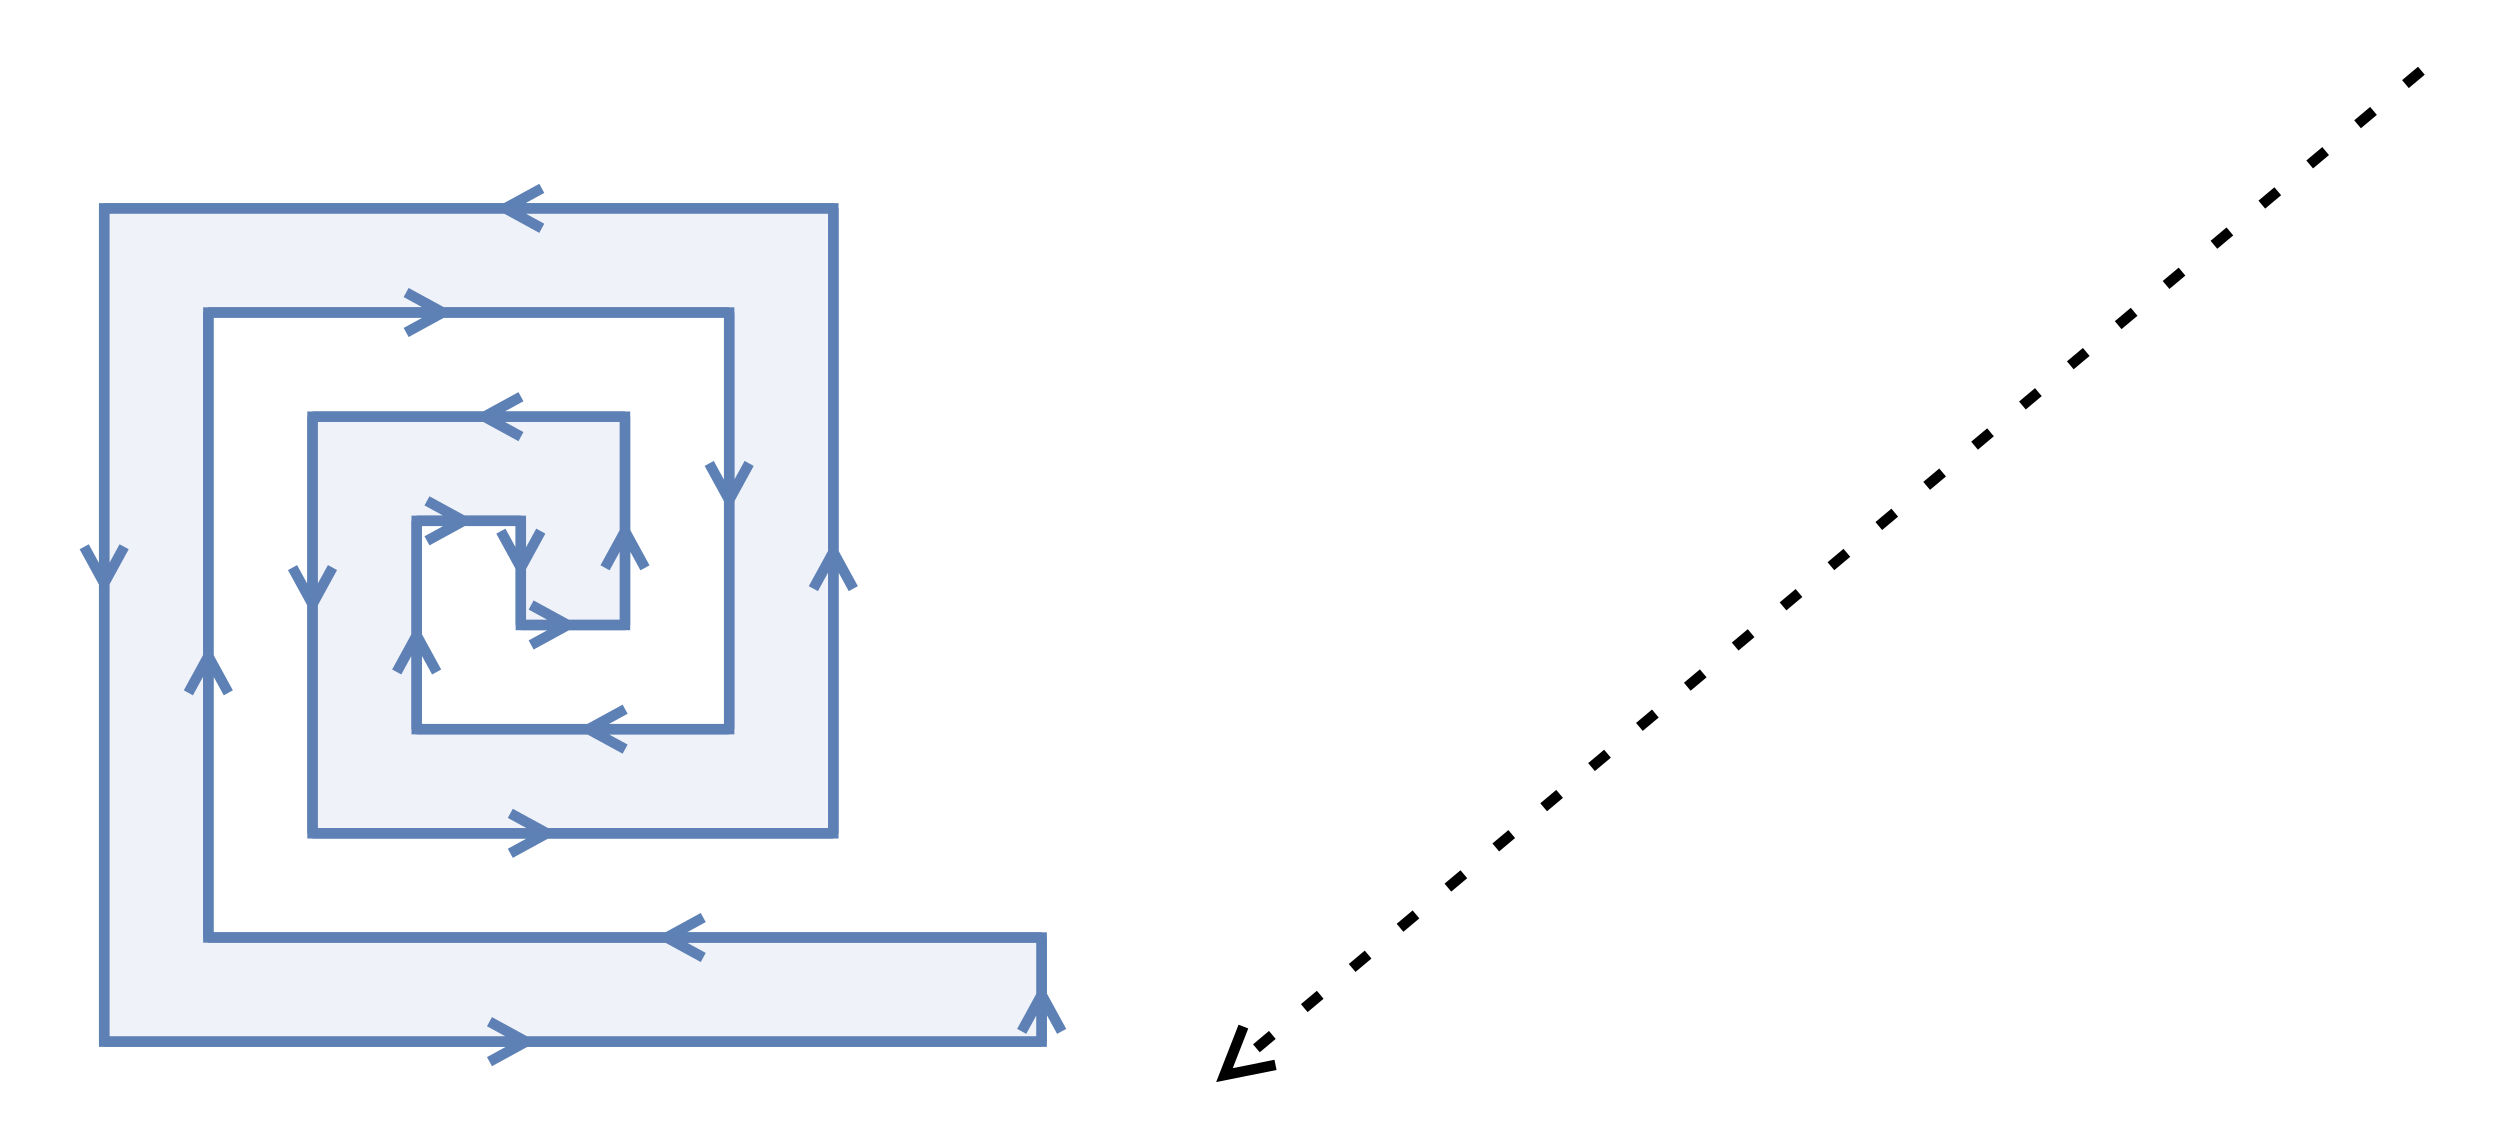
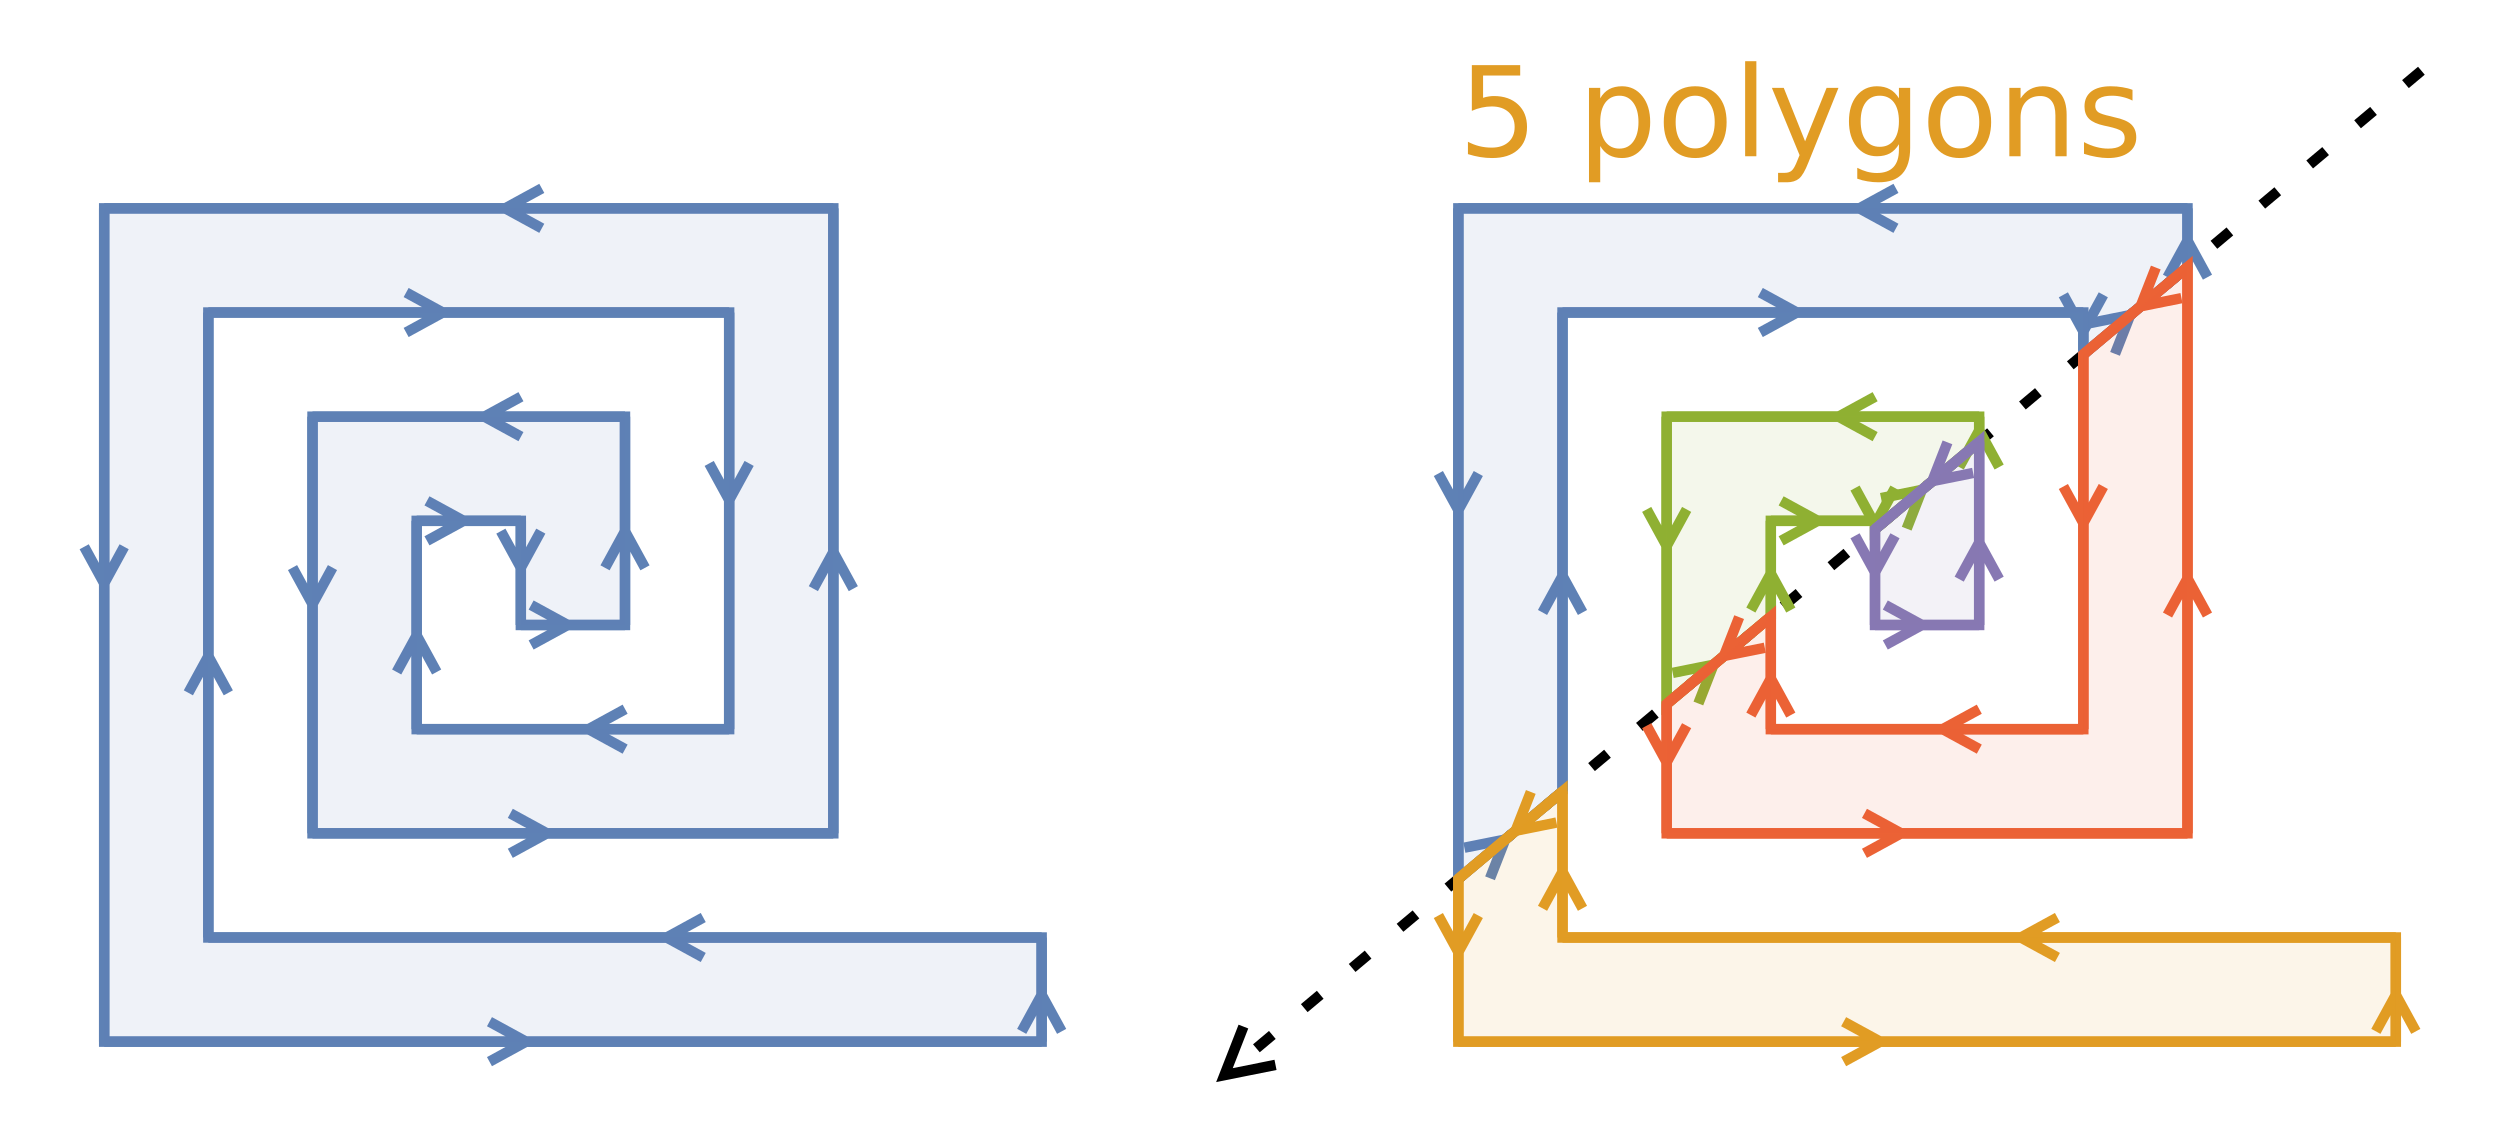
<svg xmlns="http://www.w3.org/2000/svg" xmlns:xlink="http://www.w3.org/1999/xlink" width="240pt" height="110pt" viewBox="0 0 240 110" version="1.1">
  <defs>
+     <g>
+       <symbol overflow="visible" id="glyph0-0">
+         <path style="stroke:none;" d="M 0.594 2.125 L 0.594 -8.469 L 6.594 -8.469 L 6.594 2.125 Z M 1.266 1.453 L 5.938 1.453 L 5.938 -7.781 L 1.266 -7.781 Z M 1.266 1.453 " />
+       </symbol>
+       <symbol overflow="visible" id="glyph0-1">
+         <path style="stroke:none;" d="M 1.297 -8.75 L 5.938 -8.75 L 5.938 -7.75 L 2.375 -7.75 L 2.375 -5.609 C 2.551 -5.672 2.723 -5.711 2.891 -5.734 C 3.066 -5.766 3.238 -5.781 3.406 -5.781 C 4.383 -5.781 5.16 -5.508 5.734 -4.969 C 6.305 -4.438 6.594 -3.719 6.594 -2.812 C 6.594 -1.863 6.297 -1.129 5.703 -0.609 C 5.117 -0.086 4.297 0.172 3.234 0.172 C 2.859 0.172 2.477 0.141 2.094 0.078 C 1.719 0.016 1.328 -0.078 0.922 -0.203 L 0.922 -1.391 C 1.273 -1.203 1.641 -1.062 2.016 -0.969 C 2.391 -0.875 2.785 -0.828 3.203 -0.828 C 3.879 -0.828 4.414 -1.004 4.812 -1.359 C 5.207 -1.711 5.406 -2.195 5.406 -2.812 C 5.406 -3.414 5.207 -3.895 4.812 -4.25 C 4.414 -4.602 3.879 -4.781 3.203 -4.781 C 2.891 -4.781 2.57 -4.742 2.25 -4.672 C 1.938 -4.609 1.617 -4.504 1.297 -4.359 Z M 1.297 -8.75 " />
+       </symbol>
+       <symbol overflow="visible" id="glyph0-2">
+         <path style="stroke:none;" d="" />
+       </symbol>
+       <symbol overflow="visible" id="glyph0-3">
+         <path style="stroke:none;" d="M 2.172 -0.984 L 2.172 2.5 L 1.094 2.5 L 1.094 -6.562 L 2.172 -6.562 L 2.172 -5.562 C 2.398 -5.957 2.688 -6.25 3.031 -6.438 C 3.375 -6.625 3.785 -6.719 4.266 -6.719 C 5.066 -6.719 5.719 -6.398 6.219 -5.766 C 6.719 -5.141 6.969 -4.312 6.969 -3.281 C 6.969 -2.25 6.719 -1.414 6.219 -0.781 C 5.719 -0.145 5.066 0.172 4.266 0.172 C 3.785 0.172 3.375 0.078 3.031 -0.109 C 2.688 -0.305 2.398 -0.598 2.172 -0.984 Z M 5.844 -3.281 C 5.844 -4.07 5.676 -4.691 5.344 -5.141 C 5.02 -5.586 4.578 -5.812 4.016 -5.812 C 3.441 -5.812 2.988 -5.586 2.656 -5.141 C 2.332 -4.691 2.172 -4.07 2.172 -3.281 C 2.172 -2.488 2.332 -1.863 2.656 -1.406 C 2.988 -0.957 3.441 -0.734 4.016 -0.734 C 4.578 -0.734 5.02 -0.957 5.344 -1.406 C 5.676 -1.863 5.844 -2.488 5.844 -3.281 Z M 5.844 -3.281 " />
+       </symbol>
+       <symbol overflow="visible" id="glyph0-4">
+         <path style="stroke:none;" d="M 3.672 -5.812 C 3.098 -5.812 2.641 -5.582 2.297 -5.125 C 1.961 -4.676 1.797 -4.062 1.797 -3.281 C 1.797 -2.488 1.961 -1.867 2.297 -1.422 C 2.629 -0.973 3.086 -0.75 3.672 -0.75 C 4.242 -0.75 4.695 -0.973 5.031 -1.422 C 5.375 -1.879 5.547 -2.5 5.547 -3.281 C 5.547 -4.051 5.375 -4.664 5.031 -5.125 C 4.695 -5.582 4.242 -5.812 3.672 -5.812 Z M 3.672 -6.719 C 4.609 -6.719 5.344 -6.41 5.875 -5.797 C 6.414 -5.191 6.688 -4.352 6.688 -3.281 C 6.688 -2.207 6.414 -1.363 5.875 -0.75 C 5.344 -0.133 4.609 0.172 3.672 0.172 C 2.734 0.172 1.992 -0.133 1.453 -0.75 C 0.922 -1.363 0.656 -2.207 0.656 -3.281 C 0.656 -4.352 0.922 -5.191 1.453 -5.797 C 1.992 -6.41 2.734 -6.719 3.672 -6.719 Z M 3.672 -6.719 " />
+       </symbol>
+       <symbol overflow="visible" id="glyph0-5">
+         <path style="stroke:none;" d="M 1.125 -9.125 L 2.203 -9.125 L 2.203 0 L 1.125 0 Z M 1.125 -9.125 " />
+       </symbol>
+       <symbol overflow="visible" id="glyph0-6">
+         <path style="stroke:none;" d="M 3.859 0.609 C 3.555 1.391 3.258 1.898 2.969 2.141 C 2.676 2.379 2.289 2.5 1.812 2.5 L 0.953 2.5 L 0.953 1.594 L 1.578 1.594 C 1.879 1.594 2.109 1.52 2.266 1.375 C 2.43 1.238 2.613 0.91 2.812 0.391 L 3.016 -0.109 L 0.359 -6.562 L 1.5 -6.562 L 3.547 -1.438 L 5.609 -6.562 L 6.75 -6.562 Z M 3.859 0.609 " />
+       </symbol>
+       <symbol overflow="visible" id="glyph0-7">
+         <path style="stroke:none;" d="M 5.453 -3.359 C 5.453 -4.141 5.289 -4.742 4.969 -5.172 C 4.645 -5.598 4.191 -5.812 3.609 -5.812 C 3.035 -5.812 2.586 -5.598 2.266 -5.172 C 1.941 -4.742 1.781 -4.141 1.781 -3.359 C 1.781 -2.578 1.941 -1.973 2.266 -1.547 C 2.586 -1.117 3.035 -0.906 3.609 -0.906 C 4.191 -0.906 4.645 -1.117 4.969 -1.547 C 5.289 -1.973 5.453 -2.578 5.453 -3.359 Z M 6.531 -0.812 C 6.531 0.301 6.281 1.129 5.781 1.672 C 5.289 2.223 4.531 2.5 3.5 2.5 C 3.125 2.5 2.766 2.469 2.422 2.406 C 2.086 2.352 1.766 2.27 1.453 2.156 L 1.453 1.109 C 1.766 1.273 2.078 1.398 2.391 1.484 C 2.703 1.566 3.016 1.609 3.328 1.609 C 4.035 1.609 4.566 1.422 4.922 1.047 C 5.273 0.68 5.453 0.125 5.453 -0.625 L 5.453 -1.156 C 5.223 -0.77 4.938 -0.477 4.594 -0.281 C 4.25 -0.094 3.832 0 3.344 0 C 2.539 0 1.891 -0.305 1.391 -0.922 C 0.898 -1.535 0.656 -2.348 0.656 -3.359 C 0.656 -4.367 0.898 -5.18 1.391 -5.797 C 1.891 -6.41 2.539 -6.719 3.344 -6.719 C 3.832 -6.719 4.25 -6.617 4.594 -6.422 C 4.938 -6.234 5.223 -5.945 5.453 -5.562 L 5.453 -6.562 L 6.531 -6.562 Z M 6.531 -0.812 " />
+       </symbol>
+       <symbol overflow="visible" id="glyph0-8">
+         <path style="stroke:none;" d="M 6.594 -3.969 L 6.594 0 L 5.516 0 L 5.516 -3.922 C 5.516 -4.547 5.391 -5.008 5.141 -5.312 C 4.898 -5.625 4.539 -5.781 4.062 -5.781 C 3.477 -5.781 3.016 -5.594 2.672 -5.219 C 2.336 -4.852 2.172 -4.348 2.172 -3.703 L 2.172 0 L 1.094 0 L 1.094 -6.562 L 2.172 -6.562 L 2.172 -5.547 C 2.43 -5.941 2.734 -6.234 3.078 -6.422 C 3.43 -6.617 3.836 -6.719 4.297 -6.719 C 5.047 -6.719 5.613 -6.484 6 -6.016 C 6.395 -5.555 6.594 -4.875 6.594 -3.969 Z M 6.594 -3.969 " />
+       </symbol>
+       <symbol overflow="visible" id="glyph0-9">
+         <path style="stroke:none;" d="M 5.312 -6.375 L 5.312 -5.344 C 5.008 -5.5 4.691 -5.613 4.359 -5.688 C 4.035 -5.77 3.695 -5.812 3.344 -5.812 C 2.812 -5.812 2.41 -5.727 2.141 -5.562 C 1.867 -5.406 1.734 -5.16 1.734 -4.828 C 1.734 -4.578 1.828 -4.379 2.016 -4.234 C 2.211 -4.098 2.602 -3.969 3.188 -3.844 L 3.547 -3.75 C 4.316 -3.594 4.863 -3.363 5.188 -3.062 C 5.508 -2.758 5.672 -2.344 5.672 -1.812 C 5.672 -1.195 5.426 -0.711 4.938 -0.359 C 4.457 -0.004 3.797 0.172 2.953 0.172 C 2.598 0.172 2.227 0.133 1.844 0.062 C 1.469 0 1.07 -0.098 0.656 -0.234 L 0.656 -1.359 C 1.051 -1.148 1.441 -0.992 1.828 -0.891 C 2.211 -0.785 2.598 -0.734 2.984 -0.734 C 3.484 -0.734 3.867 -0.816 4.141 -0.984 C 4.422 -1.16 4.562 -1.41 4.562 -1.734 C 4.562 -2.023 4.461 -2.25 4.266 -2.406 C 4.066 -2.562 3.633 -2.711 2.969 -2.859 L 2.594 -2.938 C 1.926 -3.082 1.441 -3.301 1.141 -3.594 C 0.848 -3.883 0.703 -4.281 0.703 -4.781 C 0.703 -5.406 0.922 -5.883 1.359 -6.219 C 1.797 -6.551 2.414 -6.719 3.219 -6.719 C 3.613 -6.719 3.988 -6.688 4.344 -6.625 C 4.695 -6.57 5.02 -6.488 5.312 -6.375 Z M 5.312 -6.375 " />
+       </symbol>
+     </g>
    <clipPath id="clip1">
      <rect width="240" height="110" />
    </clipPath>
-     <g id="surface_0" clip-path="url(#clip1)">
+     <g id="surface_4" clip-path="url(#clip1)">
      <path style="fill:none;stroke-width:1;stroke-linecap:butt;stroke-linejoin:miter;stroke:rgb(36.842%,50.678%,70.98%);stroke-opacity:1;stroke-miterlimit:10;" d="M 50 60 L 60 60 M 50.988 58.082 L 54.5 60 L 50.988 61.918 " />
      <path style="fill:none;stroke-width:1;stroke-linecap:butt;stroke-linejoin:miter;stroke:rgb(36.842%,50.678%,70.98%);stroke-opacity:1;stroke-miterlimit:10;" d="M 60 60 L 60 40 M 58.082 54.512 L 60 51 L 61.918 54.512 " />
      <path style="fill:none;stroke-width:1;stroke-linecap:butt;stroke-linejoin:miter;stroke:rgb(36.842%,50.678%,70.98%);stroke-opacity:1;stroke-miterlimit:10;" d="M 60 40 L 30 40 M 50.012 41.918 L 46.5 40 L 50.012 38.082 " />
      <path style="fill:none;stroke-width:1;stroke-linecap:butt;stroke-linejoin:miter;stroke:rgb(36.842%,50.678%,70.98%);stroke-opacity:1;stroke-miterlimit:10;" d="M 30 40 L 30 80 M 31.918 54.488 L 30 58 L 28.082 54.488 " />
      <path style="fill:none;stroke-width:1;stroke-linecap:butt;stroke-linejoin:miter;stroke:rgb(36.842%,50.678%,70.98%);stroke-opacity:1;stroke-miterlimit:10;" d="M 30 80 L 80 80 M 48.988 78.082 L 52.5 80 L 48.988 81.918 " />
      <path style="fill:none;stroke-width:1;stroke-linecap:butt;stroke-linejoin:miter;stroke:rgb(36.842%,50.678%,70.98%);stroke-opacity:1;stroke-miterlimit:10;" d="M 80 80 L 80 20 M 78.082 56.512 L 80 53 L 81.918 56.512 " />
      <path style="fill:none;stroke-width:1;stroke-linecap:butt;stroke-linejoin:miter;stroke:rgb(36.842%,50.678%,70.98%);stroke-opacity:1;stroke-miterlimit:10;" d="M 80 20 L 10 20 M 52.012 21.918 L 48.5 20 L 52.012 18.082 " />
      <path style="fill:none;stroke-width:1;stroke-linecap:butt;stroke-linejoin:miter;stroke:rgb(36.842%,50.678%,70.98%);stroke-opacity:1;stroke-miterlimit:10;" d="M 10 20 L 10 100 M 11.918 52.488 L 10 56 L 8.082 52.488 " />
      <path style="fill:none;stroke-width:1;stroke-linecap:butt;stroke-linejoin:miter;stroke:rgb(36.842%,50.678%,70.98%);stroke-opacity:1;stroke-miterlimit:10;" d="M 10 100 L 100 100 M 46.988 98.082 L 50.5 100 L 46.988 101.918 " />
      <path style="fill:none;stroke-width:1;stroke-linecap:butt;stroke-linejoin:miter;stroke:rgb(36.842%,50.678%,70.98%);stroke-opacity:1;stroke-miterlimit:10;" d="M 100 100 L 100 90 M 98.082 99.012 L 100 95.5 L 101.918 99.012 " />
      <path style="fill:none;stroke-width:1;stroke-linecap:butt;stroke-linejoin:miter;stroke:rgb(36.842%,50.678%,70.98%);stroke-opacity:1;stroke-miterlimit:10;" d="M 100 90 L 20 90 M 67.512 91.918 L 64 90 L 67.512 88.082 " />
      <path style="fill:none;stroke-width:1;stroke-linecap:butt;stroke-linejoin:miter;stroke:rgb(36.842%,50.678%,70.98%);stroke-opacity:1;stroke-miterlimit:10;" d="M 20 90 L 20 30 M 18.082 66.512 L 20 63 L 21.918 66.512 " />
      <path style="fill:none;stroke-width:1;stroke-linecap:butt;stroke-linejoin:miter;stroke:rgb(36.842%,50.678%,70.98%);stroke-opacity:1;stroke-miterlimit:10;" d="M 20 30 L 70 30 M 38.988 28.082 L 42.5 30 L 38.988 31.918 " />
      <path style="fill:none;stroke-width:1;stroke-linecap:butt;stroke-linejoin:miter;stroke:rgb(36.842%,50.678%,70.98%);stroke-opacity:1;stroke-miterlimit:10;" d="M 70 30 L 70 70 M 71.918 44.488 L 70 48 L 68.082 44.488 " />
      <path style="fill:none;stroke-width:1;stroke-linecap:butt;stroke-linejoin:miter;stroke:rgb(36.842%,50.678%,70.98%);stroke-opacity:1;stroke-miterlimit:10;" d="M 70 70 L 40 70 M 60.012 71.918 L 56.5 70 L 60.012 68.082 " />
      <path style="fill:none;stroke-width:1;stroke-linecap:butt;stroke-linejoin:miter;stroke:rgb(36.842%,50.678%,70.98%);stroke-opacity:1;stroke-miterlimit:10;" d="M 40 70 L 40 50 M 38.082 64.512 L 40 61 L 41.918 64.512 " />
      <path style="fill:none;stroke-width:1;stroke-linecap:butt;stroke-linejoin:miter;stroke:rgb(36.842%,50.678%,70.98%);stroke-opacity:1;stroke-miterlimit:10;" d="M 40 50 L 50 50 M 40.988 48.082 L 44.5 50 L 40.988 51.918 " />
      <path style="fill:none;stroke-width:1;stroke-linecap:butt;stroke-linejoin:miter;stroke:rgb(36.842%,50.678%,70.98%);stroke-opacity:1;stroke-miterlimit:10;" d="M 50 50 L 50 60 M 51.918 50.988 L 50 54.5 L 48.082 50.988 " />
      <path style="fill:none;stroke-width:1;stroke-linecap:butt;stroke-linejoin:miter;stroke:rgb(36.842%,50.678%,70.98%);stroke-opacity:1;stroke-miterlimit:10;" d="M 50 60 L 60 60 L 60 40 L 30 40 L 30 80 L 80 80 L 80 20 L 10 20 L 10 100 L 100 100 L 100 90 L 20 90 L 20 30 L 70 30 L 70 70 L 40 70 L 40 50 L 50 50 Z M 50 60 " />
      <path style=" stroke:none;fill-rule:nonzero;fill:rgb(36.842%,50.678%,70.98%);fill-opacity:0.1;" d="M 50 60 L 60 60 L 60 40 L 30 40 L 30 80 L 80 80 L 80 20 L 10 20 L 10 100 L 100 100 L 100 90 L 20 90 L 20 30 L 70 30 L 70 70 L 40 70 L 40 50 L 50 50 Z M 50 60 " />
    </g>
+     <clipPath id="clip2">
+       <rect width="240" height="110" />
+     </clipPath>
+     <g id="surface_5" clip-path="url(#clip2)">
+       <path style="fill:none;stroke-width:1;stroke-linecap:butt;stroke-linejoin:miter;stroke:rgb(36.842%,50.678%,70.98%);stroke-opacity:1;stroke-miterlimit:10;" d="M 140 84.367 L 150 75.977 M 140.578 81.379 L 144.5 80.594 L 143.043 84.316 " />
+       <path style="fill:none;stroke-width:1;stroke-linecap:butt;stroke-linejoin:miter;stroke:rgb(36.842%,50.678%,70.98%);stroke-opacity:1;stroke-miterlimit:10;" d="M 150 75.977 L 150 30 M 148.082 58.797 L 150 55.289 L 151.918 58.797 " />
+       <path style="fill:none;stroke-width:1;stroke-linecap:butt;stroke-linejoin:miter;stroke:rgb(36.842%,50.678%,70.98%);stroke-opacity:1;stroke-miterlimit:10;" d="M 150 30 L 200 30 M 168.988 28.082 L 172.5 30 L 168.988 31.918 " />
+       <path style="fill:none;stroke-width:1;stroke-linecap:butt;stroke-linejoin:miter;stroke:rgb(36.842%,50.678%,70.98%);stroke-opacity:1;stroke-miterlimit:10;" d="M 200 30 L 200 34.023 M 201.918 28.301 L 200 31.809 L 198.082 28.301 " />
+       <path style="fill:none;stroke-width:1;stroke-linecap:butt;stroke-linejoin:miter;stroke:rgb(36.842%,50.678%,70.98%);stroke-opacity:1;stroke-miterlimit:10;" d="M 200 34.023 L 210 25.633 M 200.578 31.035 L 204.5 30.246 L 203.043 33.973 " />
+       <path style="fill:none;stroke-width:1;stroke-linecap:butt;stroke-linejoin:miter;stroke:rgb(36.842%,50.678%,70.98%);stroke-opacity:1;stroke-miterlimit:10;" d="M 210 25.633 L 210 20 M 208.082 26.609 L 210 23.098 L 211.918 26.609 " />
+       <path style="fill:none;stroke-width:1;stroke-linecap:butt;stroke-linejoin:miter;stroke:rgb(36.842%,50.678%,70.98%);stroke-opacity:1;stroke-miterlimit:10;" d="M 210 20 L 140 20 M 182.012 21.918 L 178.5 20 L 182.012 18.082 " />
+       <path style="fill:none;stroke-width:1;stroke-linecap:butt;stroke-linejoin:miter;stroke:rgb(36.842%,50.678%,70.98%);stroke-opacity:1;stroke-miterlimit:10;" d="M 140 20 L 140 84.367 M 141.918 45.457 L 140 48.965 L 138.082 45.457 " />
+       <path style="fill:none;stroke-width:1;stroke-linecap:butt;stroke-linejoin:miter;stroke:rgb(36.842%,50.678%,70.98%);stroke-opacity:1;stroke-miterlimit:10;" d="M 140 84.367 L 150 75.977 L 150 30 L 200 30 L 200 34.023 L 210 25.633 L 210 20 L 140 20 Z M 140 84.367 " />
+       <path style=" stroke:none;fill-rule:nonzero;fill:rgb(36.842%,50.678%,70.98%);fill-opacity:0.1;" d="M 140 84.367 L 150 75.977 L 150 30 L 200 30 L 200 34.023 L 210 25.633 L 210 20 L 140 20 Z M 140 84.367 " />
+     </g>
+     <clipPath id="clip3">
+       <rect width="240" height="110" />
+     </clipPath>
+     <g id="surface_0" clip-path="url(#clip3)">
+       <path style="fill:none;stroke-width:1;stroke-linecap:butt;stroke-linejoin:miter;stroke:rgb(88.072%,61.104%,14.205%);stroke-opacity:1;stroke-miterlimit:10;" d="M 140 84.367 L 140 100 M 141.918 87.891 L 140 91.402 L 138.082 87.891 " />
+       <path style="fill:none;stroke-width:1;stroke-linecap:butt;stroke-linejoin:miter;stroke:rgb(88.072%,61.104%,14.205%);stroke-opacity:1;stroke-miterlimit:10;" d="M 140 100 L 230 100 M 176.988 98.082 L 180.5 100 L 176.988 101.918 " />
+       <path style="fill:none;stroke-width:1;stroke-linecap:butt;stroke-linejoin:miter;stroke:rgb(88.072%,61.104%,14.205%);stroke-opacity:1;stroke-miterlimit:10;" d="M 230 100 L 230 90 M 228.082 99.012 L 230 95.5 L 231.918 99.012 " />
+       <path style="fill:none;stroke-width:1;stroke-linecap:butt;stroke-linejoin:miter;stroke:rgb(88.072%,61.104%,14.205%);stroke-opacity:1;stroke-miterlimit:10;" d="M 230 90 L 150 90 M 197.512 91.918 L 194 90 L 197.512 88.082 " />
+       <path style="fill:none;stroke-width:1;stroke-linecap:butt;stroke-linejoin:miter;stroke:rgb(88.072%,61.104%,14.205%);stroke-opacity:1;stroke-miterlimit:10;" d="M 150 90 L 150 75.977 M 148.082 87.199 L 150 83.691 L 151.918 87.199 " />
+       <path style="fill:none;stroke-width:1;stroke-linecap:butt;stroke-linejoin:miter;stroke:rgb(88.072%,61.104%,14.205%);stroke-opacity:1;stroke-miterlimit:10;" d="M 150 75.977 L 140 84.367 M 149.422 78.965 L 145.5 79.754 L 146.957 76.027 " />
+       <path style="fill:none;stroke-width:1;stroke-linecap:butt;stroke-linejoin:miter;stroke:rgb(88.072%,61.104%,14.205%);stroke-opacity:1;stroke-miterlimit:10;" d="M 140 84.367 L 140 100 L 230 100 L 230 90 L 150 90 L 150 75.977 Z M 140 84.367 " />
+       <path style=" stroke:none;fill-rule:nonzero;fill:rgb(88.072%,61.104%,14.205%);fill-opacity:0.1;" d="M 140 84.367 L 140 100 L 230 100 L 230 90 L 150 90 L 150 75.977 Z M 140 84.367 " />
+     </g>
+     <clipPath id="clip4">
+       <rect width="240" height="110" />
+     </clipPath>
+     <g id="surface_1" clip-path="url(#clip4)">
+       <path style="fill:none;stroke-width:1;stroke-linecap:butt;stroke-linejoin:miter;stroke:rgb(56.018%,69.157%,19.488%);stroke-opacity:1;stroke-miterlimit:10;" d="M 160 67.586 L 170 59.195 M 160.578 64.598 L 164.5 63.809 L 163.043 67.535 " />
+       <path style="fill:none;stroke-width:1;stroke-linecap:butt;stroke-linejoin:miter;stroke:rgb(56.018%,69.157%,19.488%);stroke-opacity:1;stroke-miterlimit:10;" d="M 170 59.195 L 170 50 M 168.082 58.566 L 170 55.059 L 171.918 58.566 " />
+       <path style="fill:none;stroke-width:1;stroke-linecap:butt;stroke-linejoin:miter;stroke:rgb(56.018%,69.157%,19.488%);stroke-opacity:1;stroke-miterlimit:10;" d="M 170 50 L 180 50 M 170.988 48.082 L 174.5 50 L 170.988 51.918 " />
+       <path style="fill:none;stroke-width:1;stroke-linecap:butt;stroke-linejoin:miter;stroke:rgb(56.018%,69.157%,19.488%);stroke-opacity:1;stroke-miterlimit:10;" d="M 180 50 L 180 50.805 M 181.918 46.852 L 180 50.363 L 178.082 46.852 " />
+       <path style="fill:none;stroke-width:1;stroke-linecap:butt;stroke-linejoin:miter;stroke:rgb(56.018%,69.157%,19.488%);stroke-opacity:1;stroke-miterlimit:10;" d="M 180 50.805 L 190 42.414 M 180.578 47.816 L 184.5 47.027 L 183.043 50.754 " />
+       <path style="fill:none;stroke-width:1;stroke-linecap:butt;stroke-linejoin:miter;stroke:rgb(56.018%,69.157%,19.488%);stroke-opacity:1;stroke-miterlimit:10;" d="M 190 42.414 L 190 40 M 188.082 44.836 L 190 41.328 L 191.918 44.836 " />
+       <path style="fill:none;stroke-width:1;stroke-linecap:butt;stroke-linejoin:miter;stroke:rgb(56.018%,69.157%,19.488%);stroke-opacity:1;stroke-miterlimit:10;" d="M 190 40 L 160 40 M 180.012 41.918 L 176.5 40 L 180.012 38.082 " />
+       <path style="fill:none;stroke-width:1;stroke-linecap:butt;stroke-linejoin:miter;stroke:rgb(56.018%,69.157%,19.488%);stroke-opacity:1;stroke-miterlimit:10;" d="M 160 40 L 160 67.586 M 161.918 48.902 L 160 52.414 L 158.082 48.902 " />
+       <path style="fill:none;stroke-width:1;stroke-linecap:butt;stroke-linejoin:miter;stroke:rgb(56.018%,69.157%,19.488%);stroke-opacity:1;stroke-miterlimit:10;" d="M 160 67.586 L 170 59.195 L 170 50 L 180 50 L 180 50.805 L 190 42.414 L 190 40 L 160 40 Z M 160 67.586 " />
+       <path style=" stroke:none;fill-rule:nonzero;fill:rgb(56.018%,69.157%,19.488%);fill-opacity:0.1;" d="M 160 67.586 L 170 59.195 L 170 50 L 180 50 L 180 50.805 L 190 42.414 L 190 40 L 160 40 Z M 160 67.586 " />
+     </g>
+     <clipPath id="clip5">
+       <rect width="240" height="110" />
+     </clipPath>
+     <g id="surface_2" clip-path="url(#clip5)">
+       <path style="fill:none;stroke-width:1;stroke-linecap:butt;stroke-linejoin:miter;stroke:rgb(92.253%,38.563%,20.918%);stroke-opacity:1;stroke-miterlimit:10;" d="M 160 67.586 L 160 80 M 161.918 69.664 L 160 73.172 L 158.082 69.664 " />
+       <path style="fill:none;stroke-width:1;stroke-linecap:butt;stroke-linejoin:miter;stroke:rgb(92.253%,38.563%,20.918%);stroke-opacity:1;stroke-miterlimit:10;" d="M 160 80 L 210 80 M 178.988 78.082 L 182.5 80 L 178.988 81.918 " />
+       <path style="fill:none;stroke-width:1;stroke-linecap:butt;stroke-linejoin:miter;stroke:rgb(92.253%,38.563%,20.918%);stroke-opacity:1;stroke-miterlimit:10;" d="M 210 80 L 210 25.633 M 208.082 59.043 L 210 55.535 L 211.918 59.043 " />
+       <path style="fill:none;stroke-width:1;stroke-linecap:butt;stroke-linejoin:miter;stroke:rgb(92.253%,38.563%,20.918%);stroke-opacity:1;stroke-miterlimit:10;" d="M 210 25.633 L 200 34.023 M 209.422 28.621 L 205.5 29.406 L 206.957 25.684 " />
+       <path style="fill:none;stroke-width:1;stroke-linecap:butt;stroke-linejoin:miter;stroke:rgb(92.253%,38.563%,20.918%);stroke-opacity:1;stroke-miterlimit:10;" d="M 200 34.023 L 200 70 M 201.918 46.703 L 200 50.211 L 198.082 46.703 " />
+       <path style="fill:none;stroke-width:1;stroke-linecap:butt;stroke-linejoin:miter;stroke:rgb(92.253%,38.563%,20.918%);stroke-opacity:1;stroke-miterlimit:10;" d="M 200 70 L 170 70 M 190.012 71.918 L 186.5 70 L 190.012 68.082 " />
+       <path style="fill:none;stroke-width:1;stroke-linecap:butt;stroke-linejoin:miter;stroke:rgb(92.253%,38.563%,20.918%);stroke-opacity:1;stroke-miterlimit:10;" d="M 170 70 L 170 59.195 M 168.082 68.648 L 170 65.137 L 171.918 68.648 " />
+       <path style="fill:none;stroke-width:1;stroke-linecap:butt;stroke-linejoin:miter;stroke:rgb(92.253%,38.563%,20.918%);stroke-opacity:1;stroke-miterlimit:10;" d="M 170 59.195 L 160 67.586 M 169.422 62.184 L 165.5 62.973 L 166.957 59.246 " />
+       <path style="fill:none;stroke-width:1;stroke-linecap:butt;stroke-linejoin:miter;stroke:rgb(92.253%,38.563%,20.918%);stroke-opacity:1;stroke-miterlimit:10;" d="M 160 67.586 L 160 80 L 210 80 L 210 25.633 L 200 34.023 L 200 70 L 170 70 L 170 59.195 Z M 160 67.586 " />
+       <path style=" stroke:none;fill-rule:nonzero;fill:rgb(92.253%,38.563%,20.918%);fill-opacity:0.1;" d="M 160 67.586 L 160 80 L 210 80 L 210 25.633 L 200 34.023 L 200 70 L 170 70 L 170 59.195 Z M 160 67.586 " />
+     </g>
+     <clipPath id="clip6">
+       <rect width="240" height="110" />
+     </clipPath>
+     <g id="surface_3" clip-path="url(#clip6)">
+       <path style="fill:none;stroke-width:1;stroke-linecap:butt;stroke-linejoin:miter;stroke:rgb(52.849%,47.062%,70.135%);stroke-opacity:1;stroke-miterlimit:10;" d="M 180 50.805 L 180 60 M 181.918 51.434 L 180 54.941 L 178.082 51.434 " />
+       <path style="fill:none;stroke-width:1;stroke-linecap:butt;stroke-linejoin:miter;stroke:rgb(52.849%,47.062%,70.135%);stroke-opacity:1;stroke-miterlimit:10;" d="M 180 60 L 190 60 M 180.988 58.082 L 184.5 60 L 180.988 61.918 " />
+       <path style="fill:none;stroke-width:1;stroke-linecap:butt;stroke-linejoin:miter;stroke:rgb(52.849%,47.062%,70.135%);stroke-opacity:1;stroke-miterlimit:10;" d="M 190 60 L 190 42.414 M 188.082 55.598 L 190 52.086 L 191.918 55.598 " />
+       <path style="fill:none;stroke-width:1;stroke-linecap:butt;stroke-linejoin:miter;stroke:rgb(52.849%,47.062%,70.135%);stroke-opacity:1;stroke-miterlimit:10;" d="M 190 42.414 L 180 50.805 M 189.422 45.402 L 185.5 46.191 L 186.957 42.465 " />
+       <path style="fill:none;stroke-width:1;stroke-linecap:butt;stroke-linejoin:miter;stroke:rgb(52.849%,47.062%,70.135%);stroke-opacity:1;stroke-miterlimit:10;" d="M 180 50.805 L 180 60 L 190 60 L 190 42.414 Z M 180 50.805 " />
+       <path style=" stroke:none;fill-rule:nonzero;fill:rgb(52.849%,47.062%,70.135%);fill-opacity:0.1;" d="M 180 50.805 L 180 60 L 190 60 L 190 42.414 Z M 180 50.805 " />
+     </g>
  </defs>
  <g id="3_complicated">
    <path style="fill:none;stroke-width:1;stroke-linecap:butt;stroke-linejoin:miter;stroke:rgb(0%,0%,0%);stroke-opacity:1;stroke-dasharray:2,4;stroke-miterlimit:10;" d="M 232.453 6.789 L 117.547 103.211 " />
    <path style="fill:none;stroke-width:1;stroke-linecap:butt;stroke-linejoin:miter;stroke:rgb(0%,0%,0%);stroke-opacity:1;stroke-miterlimit:10;" d="M 122.449 102.227 L 117.547 103.211 L 119.367 98.551 " />
+     <use xlink:href="#surface_4" />
+     <use xlink:href="#surface_5" />
    <use xlink:href="#surface_0" />
+     <use xlink:href="#surface_1" />
+     <use xlink:href="#surface_2" />
+     <use xlink:href="#surface_3" />
+     <g style="fill:rgb(88.072%,61.104%,14.205%);fill-opacity:1;">
+       <use xlink:href="#glyph0-1" x="140" y="15" />
+       <use xlink:href="#glyph0-2" x="147.635" y="15" />
+       <use xlink:href="#glyph0-3" x="151.449" y="15" />
+       <use xlink:href="#glyph0-4" x="159.066" y="15" />
+       <use xlink:href="#glyph0-5" x="166.408" y="15" />
+       <use xlink:href="#glyph0-6" x="169.742" y="15" />
+       <use xlink:href="#glyph0-7" x="176.844" y="15" />
+       <use xlink:href="#glyph0-4" x="184.461" y="15" />
+       <use xlink:href="#glyph0-8" x="191.803" y="15" />
+       <use xlink:href="#glyph0-9" x="199.408" y="15" />
+     </g>
  </g>
</svg>
